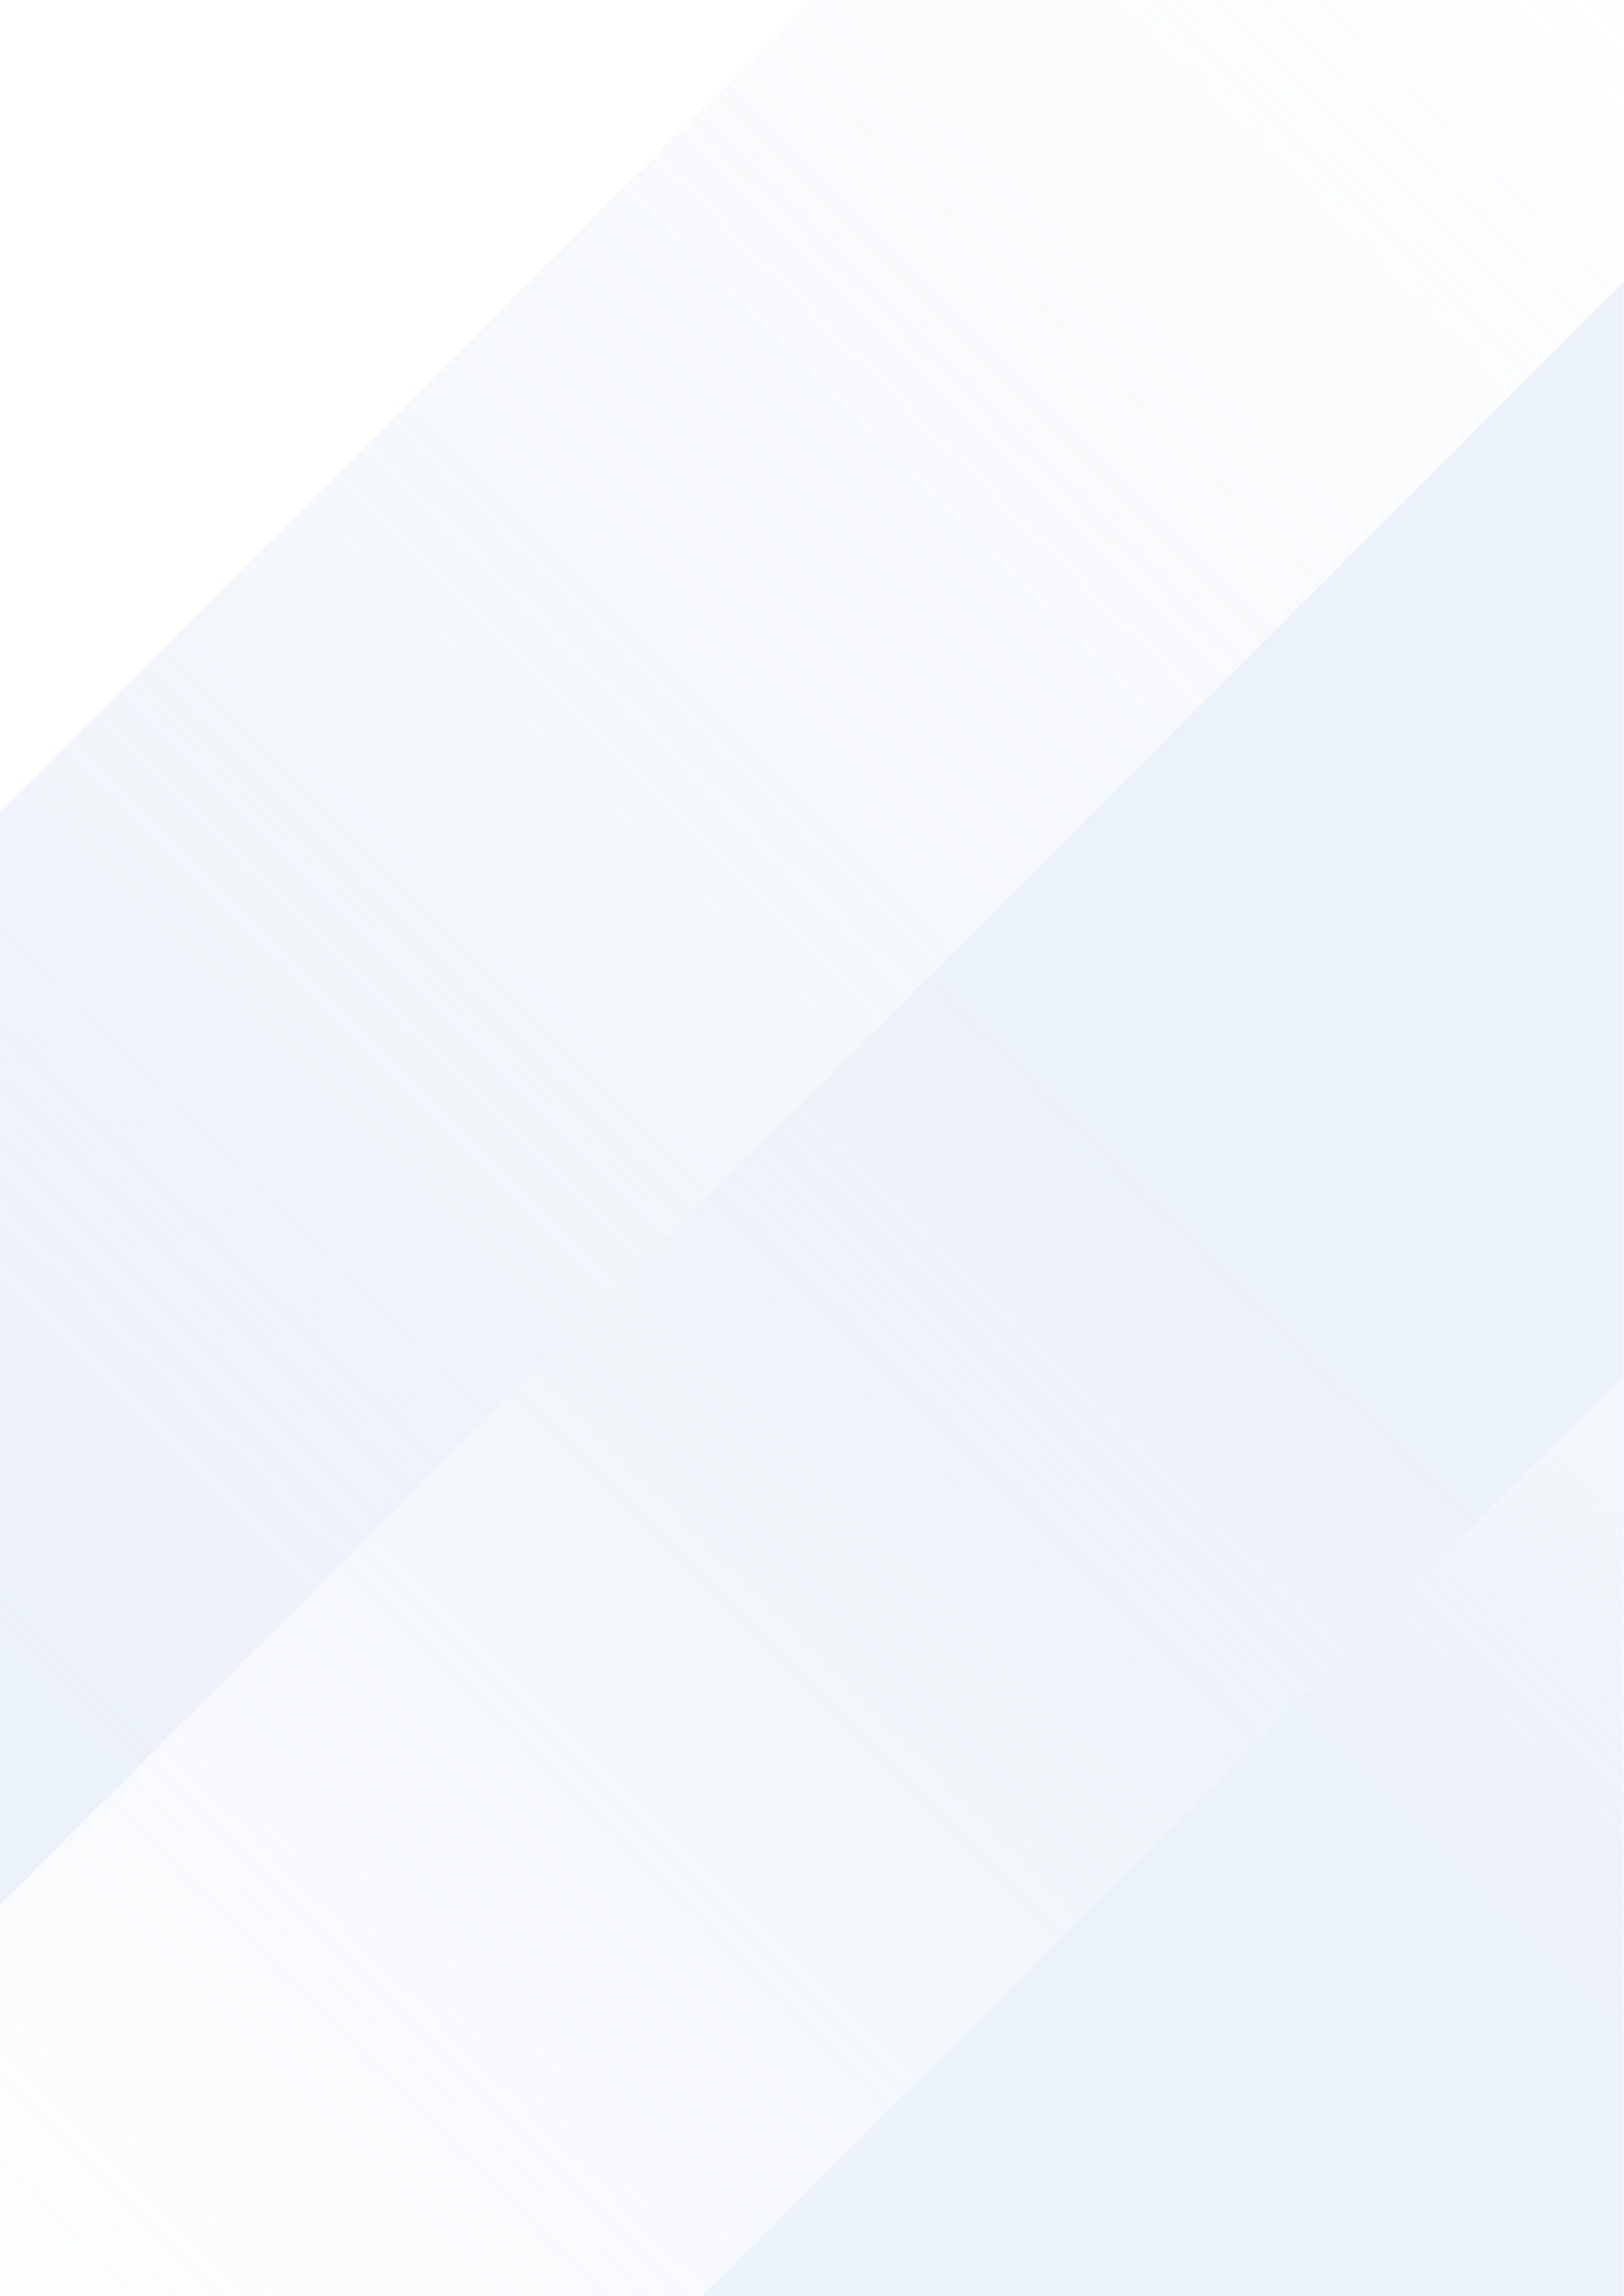
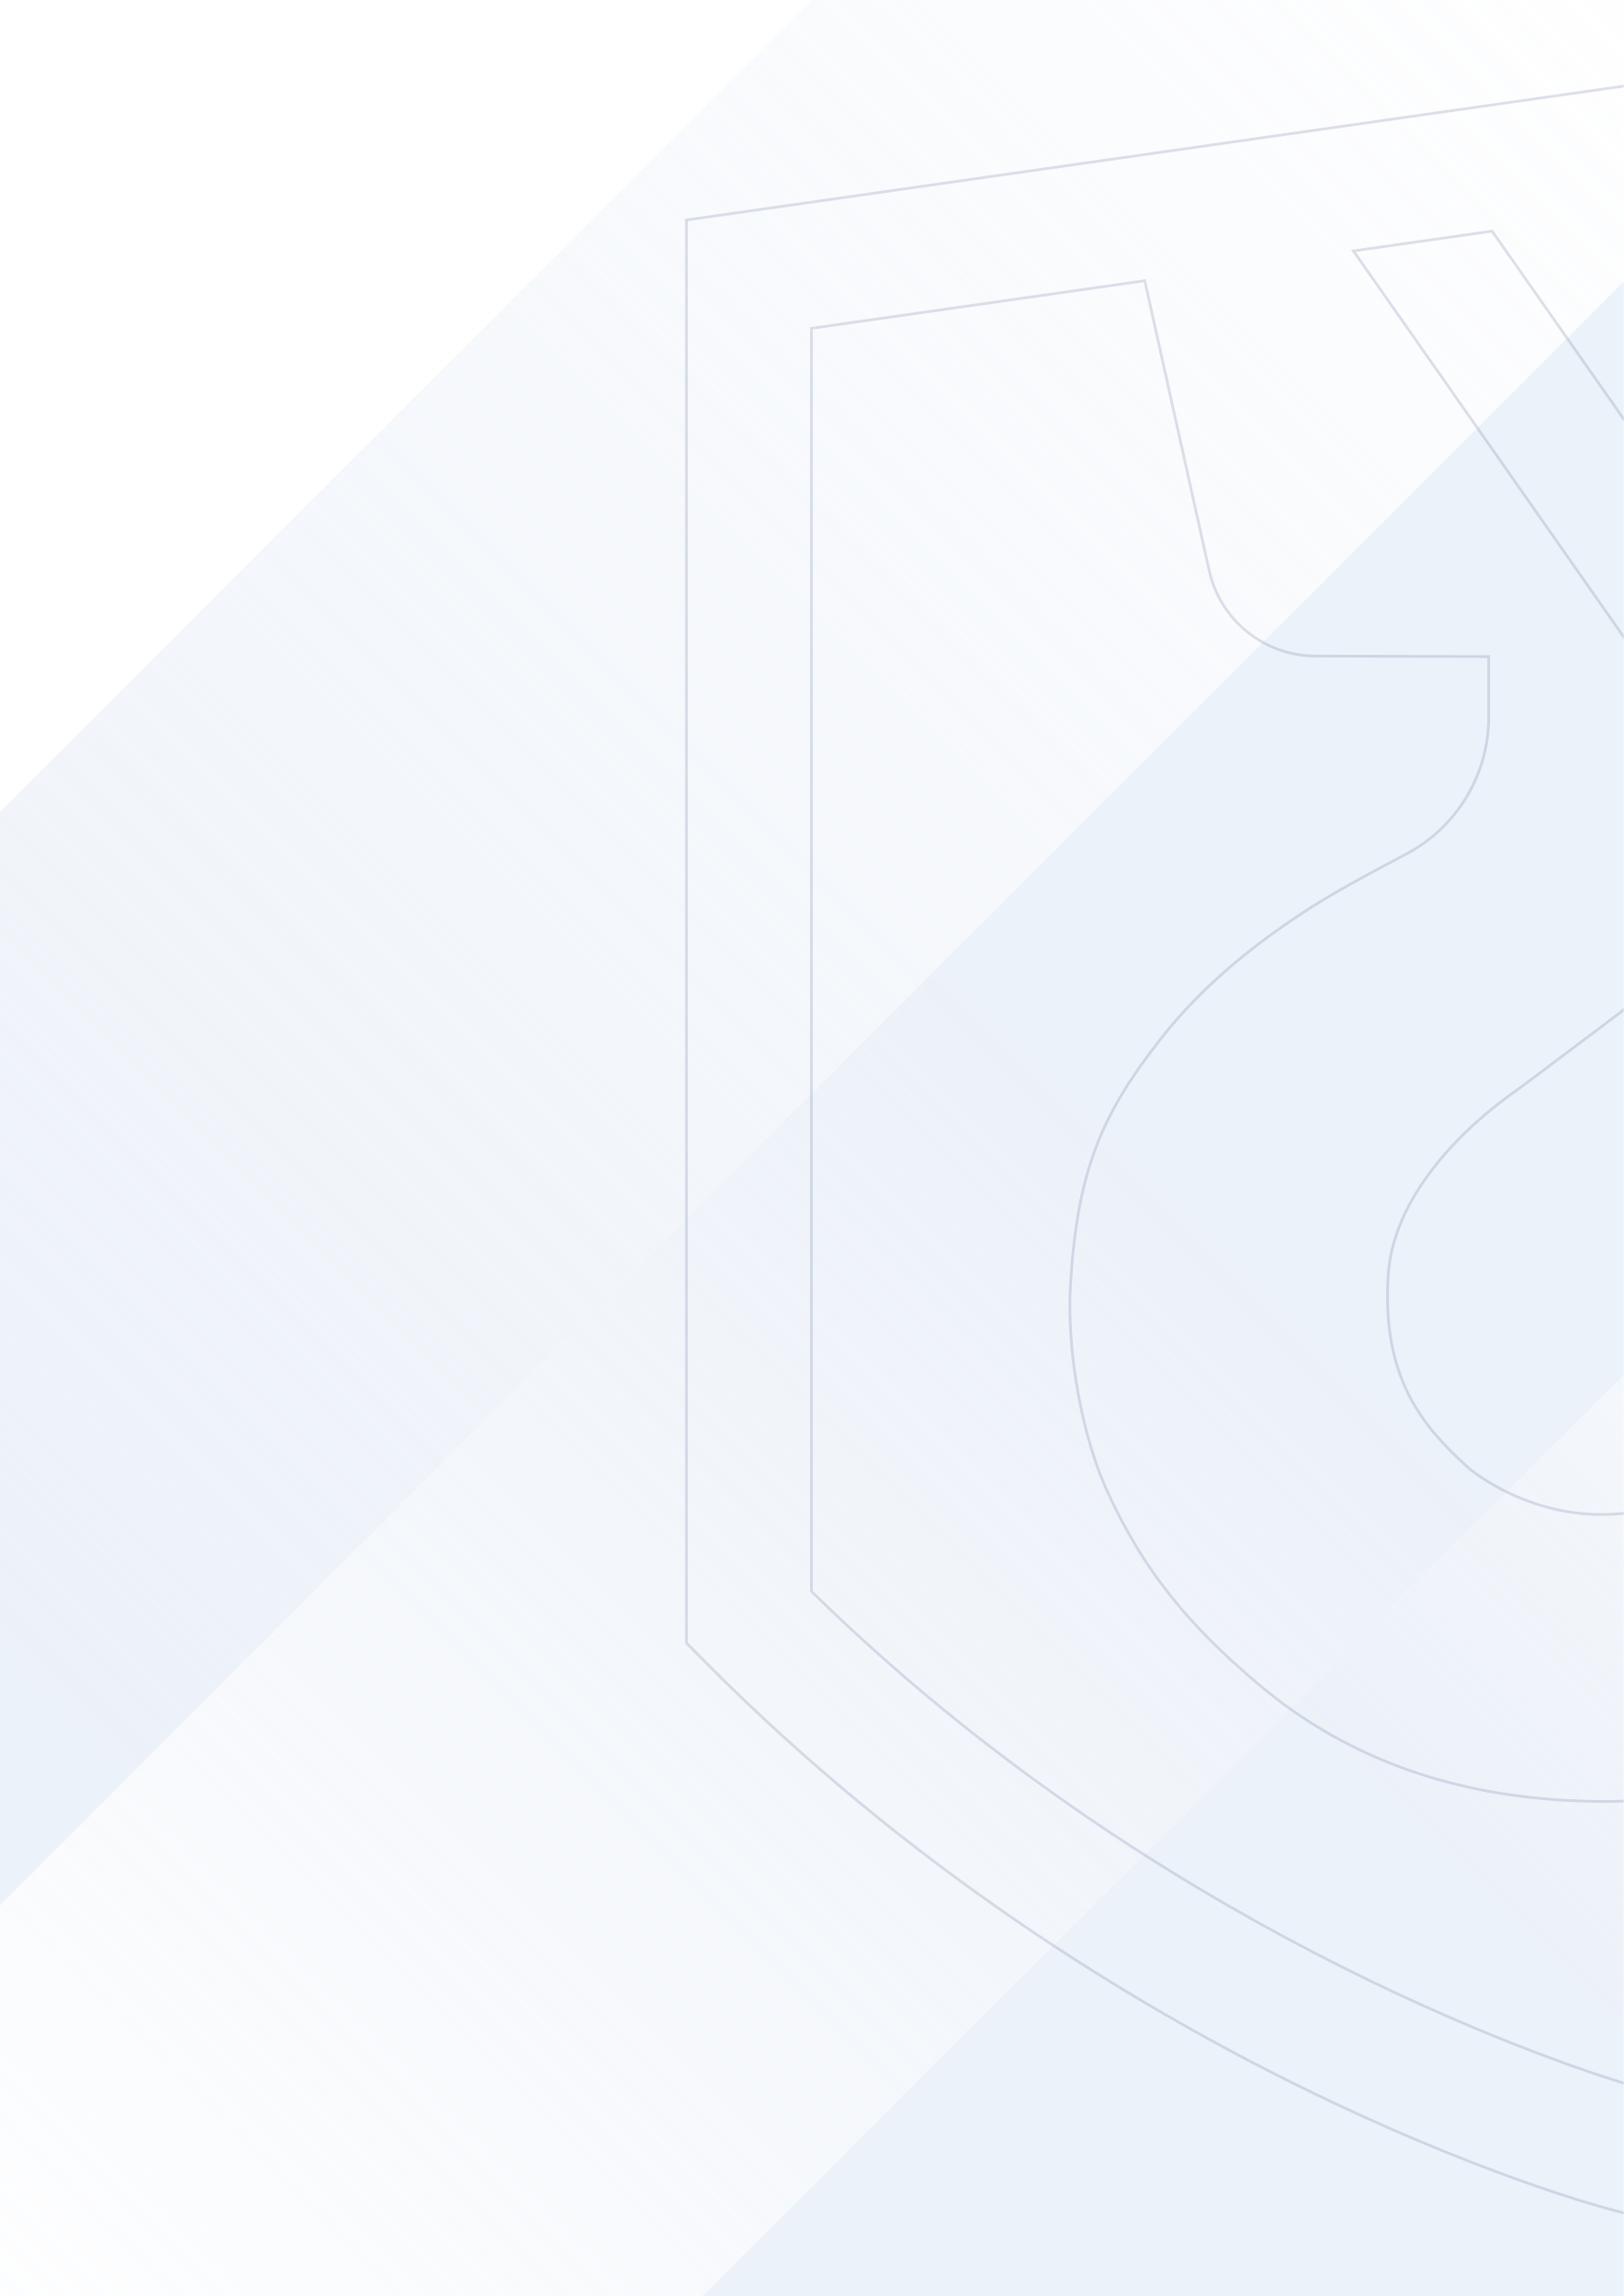
- <svg xmlns="http://www.w3.org/2000/svg" xmlns:xlink="http://www.w3.org/1999/xlink" id="a" viewBox="0 0 595.276 841.89">
+ <svg xmlns="http://www.w3.org/2000/svg" id="a" viewBox="0 0 595.276 841.89">
  <defs>
-     <style>.f{fill:none;}.g{clip-path:url(#b);}.h{fill:url(#c);}.h,.i,.j{opacity:.75;}.i{fill:url(#d);}.j{fill:url(#e);}</style>
+     <style>.f,.g{fill:none;}.h{fill:url(#d);}.h,.i,.j{isolation:isolate;opacity:.75;}.i{fill:url(#e);}.j{fill:url(#c);}.k{clip-path:url(#b);}.g{opacity:.15;stroke:#1f336a;stroke-miterlimit:10;}</style>
    <clipPath id="b">
      <rect class="f" width="595.276" height="841.89" />
    </clipPath>
-     <linearGradient id="c" x1="-11.697" y1="910.683" x2="595.812" y2="303.175" gradientUnits="userSpaceOnUse">
+     <linearGradient id="c" x1="-11.697" y1="-66.683" x2="595.812" y2="540.825" gradientTransform="translate(0 844) scale(1 -1)" gradientUnits="userSpaceOnUse">
      <stop offset="0" stop-color="#e6edf7" stop-opacity="0" />
      <stop offset=".75" stop-color="#e6edf7" />
    </linearGradient>
-     <linearGradient id="d" x1="571.756" y1="-73.67" x2="-260.556" y2="758.642" xlink:href="#c" />
-     <linearGradient id="e" x1="481.358" y1="818.529" x2="858.296" y2="441.591" gradientUnits="userSpaceOnUse">
+     <linearGradient id="d" x1="571.756" y1="917.67" x2="-260.556" y2="85.358" gradientTransform="translate(0 844) scale(1 -1)" gradientUnits="userSpaceOnUse">
+       <stop offset="0" stop-color="#e6edf7" stop-opacity="0" />
+       <stop offset=".75" stop-color="#e6edf7" />
+     </linearGradient>
+     <linearGradient id="e" x1="481.358" y1="25.471" x2="858.296" y2="402.409" gradientTransform="translate(0 844) scale(1 -1)" gradientUnits="userSpaceOnUse">
      <stop offset=".25" stop-color="#e6edf7" />
      <stop offset="1" stop-color="#e6edf7" stop-opacity="0" />
    </linearGradient>
  </defs>
-   <g class="g">
-     <polygon class="h" points="-143.352 841.889 698.538 -.001 1099.438 -.001 257.548 841.889 -143.352 841.889" />
-     <polygon class="i" points="-544.252 841.889 297.638 -.001 698.538 -.001 -143.352 841.889 -544.252 841.889" />
-     <polygon class="j" points="257.548 841.889 1099.438 -.001 1500.338 -.001 658.448 841.889 257.548 841.889" />
+   <g class="k">
+     <polygon class="j" points="-143.352 841.889 698.538 -.001 1099.438 -.001 257.548 841.889 -143.352 841.889" />
+     <polygon class="h" points="-544.252 841.889 297.638 -.001 698.538 -.001 -143.352 841.889 -544.252 841.889" />
+     <polygon class="i" points="257.548 841.889 1099.438 -.001 1500.338 -.001 658.448 841.889 257.548 841.889" />
+     <path class="g" d="M595.279,233.533l-99.1-141.525,50.849-7.263,48.251,68.906,77.706-110.972-74.472-10.638-3.238-.47-343.606,49.09-0,521.781,6.633,6.7c149.724,151.095,323.736,198.753,331.073,200.711l5.9,1.577,5.9-1.577c7.337-1.957,181.349-49.616,331.073-200.711l6.633-6.7 0-521.781-215.047-30.719s-128.555,183.591-128.555,183.591ZM747.247,209.188l23.613-106.255,122.207,17.456-0,463.105c-124.216,122.015-267.234,170.903-297.792,180.343-30.558-9.44-173.576-58.329-297.792-180.343l0-463.105,122.207-17.456,23.61,106.246c4.066,18.299,20.272,31.337,39.018,31.39l63.466.18.001,22.158c.001,21.076-11.635,40.462-30.291,50.27-11.588,6.092-23.799,12.709-31.255,17.316-22.138,13.671-42.903,30.24-58.676,50.404-21.603,27.617-30.491,48.031-33.074,89.553-1.597,25.737,4.536,56.84,13.338,76.147,13.827,30.325,30.682,49.755,54.672,70.246,35.476,30.297,78.707,43.704,128.022,43.704,75.425,0,134.389-39.684,156.555-102.689,8.894-25.28,9.008-68.467,12.001-90.892,2.619-19.631,18.623-57.639,20.537-62.74,1.915-5.102,3.998-19.165-10.848-24.222-16.922-5.763-30.862,9.759-37.339,17.161-4.327,4.945-31.679,40.505-49.425,75.072-19.084,37.173-37.297,64.236-58.321,74.716-43.386,21.631-79.09-4.87-83.569-8.936-16.532-15.016-31.647-32.713-29.158-70.606,1.774-27.016,24.337-52.035,48.719-68.816,0,0,43.362-32.625,61.834-46.501,10.353-7.777,19.53-17.504,25.598-32.228l37.447,78.909c3.403,7.17,12.027,10.152,19.132,6.615l2.097-1.044c6.572-3.272,9.561-11.018,6.889-17.855l-56.934-145.723.001-.018,54.504-.171c18.742-.059,34.941-13.095,39.007-31.39h-0Z" />
  </g>
</svg>
